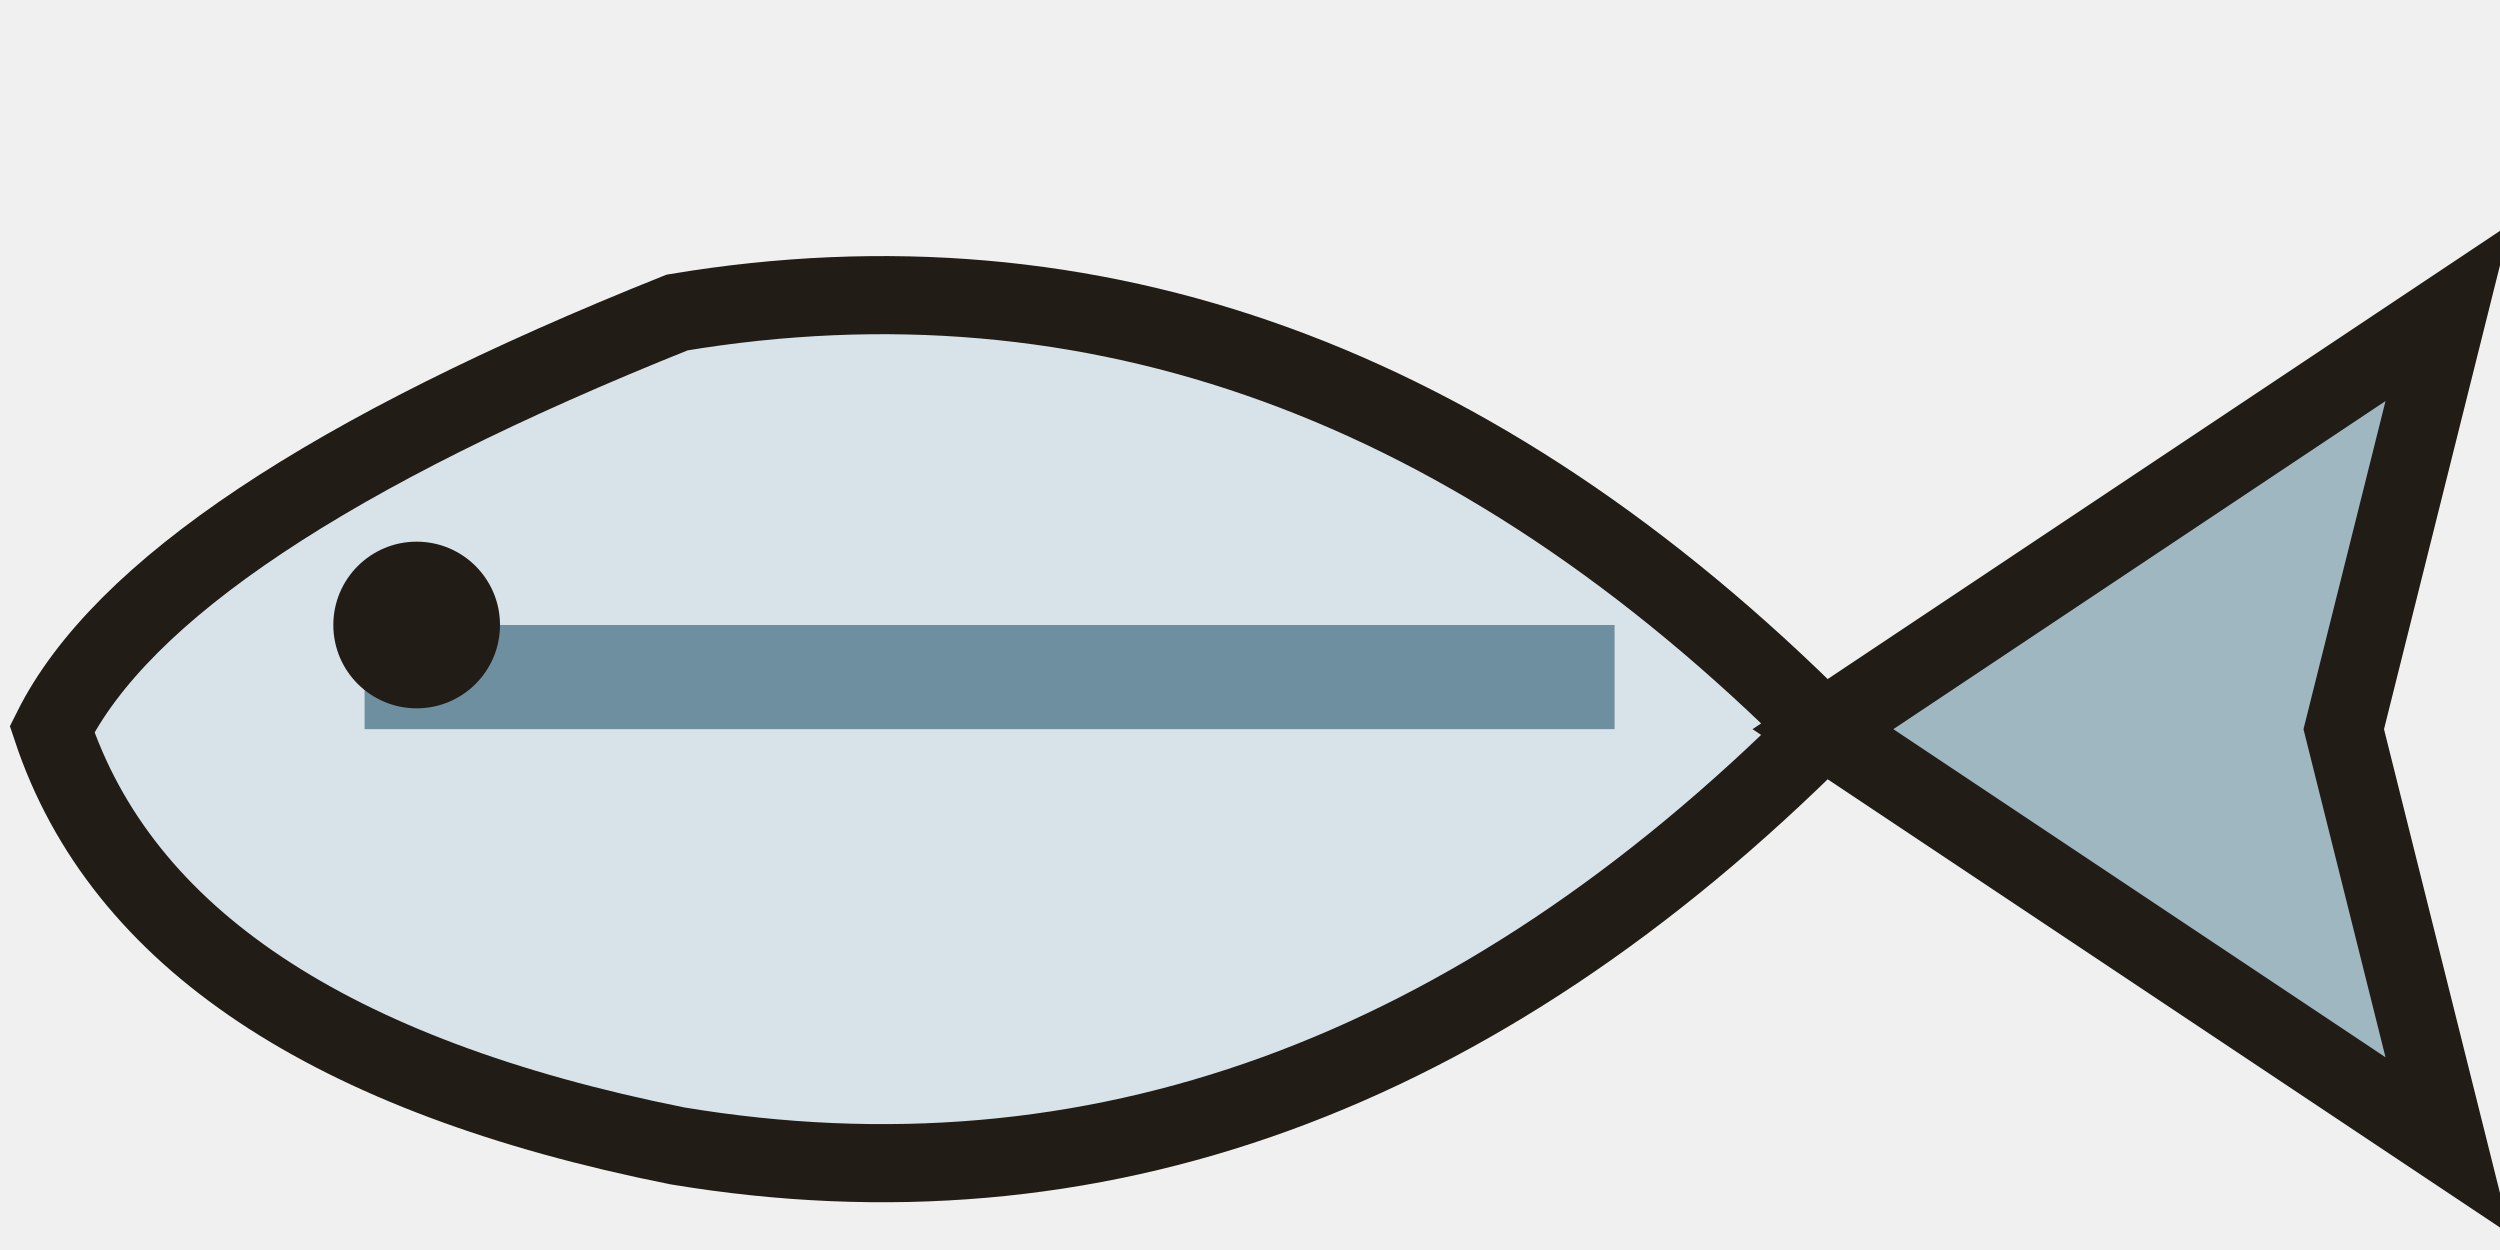
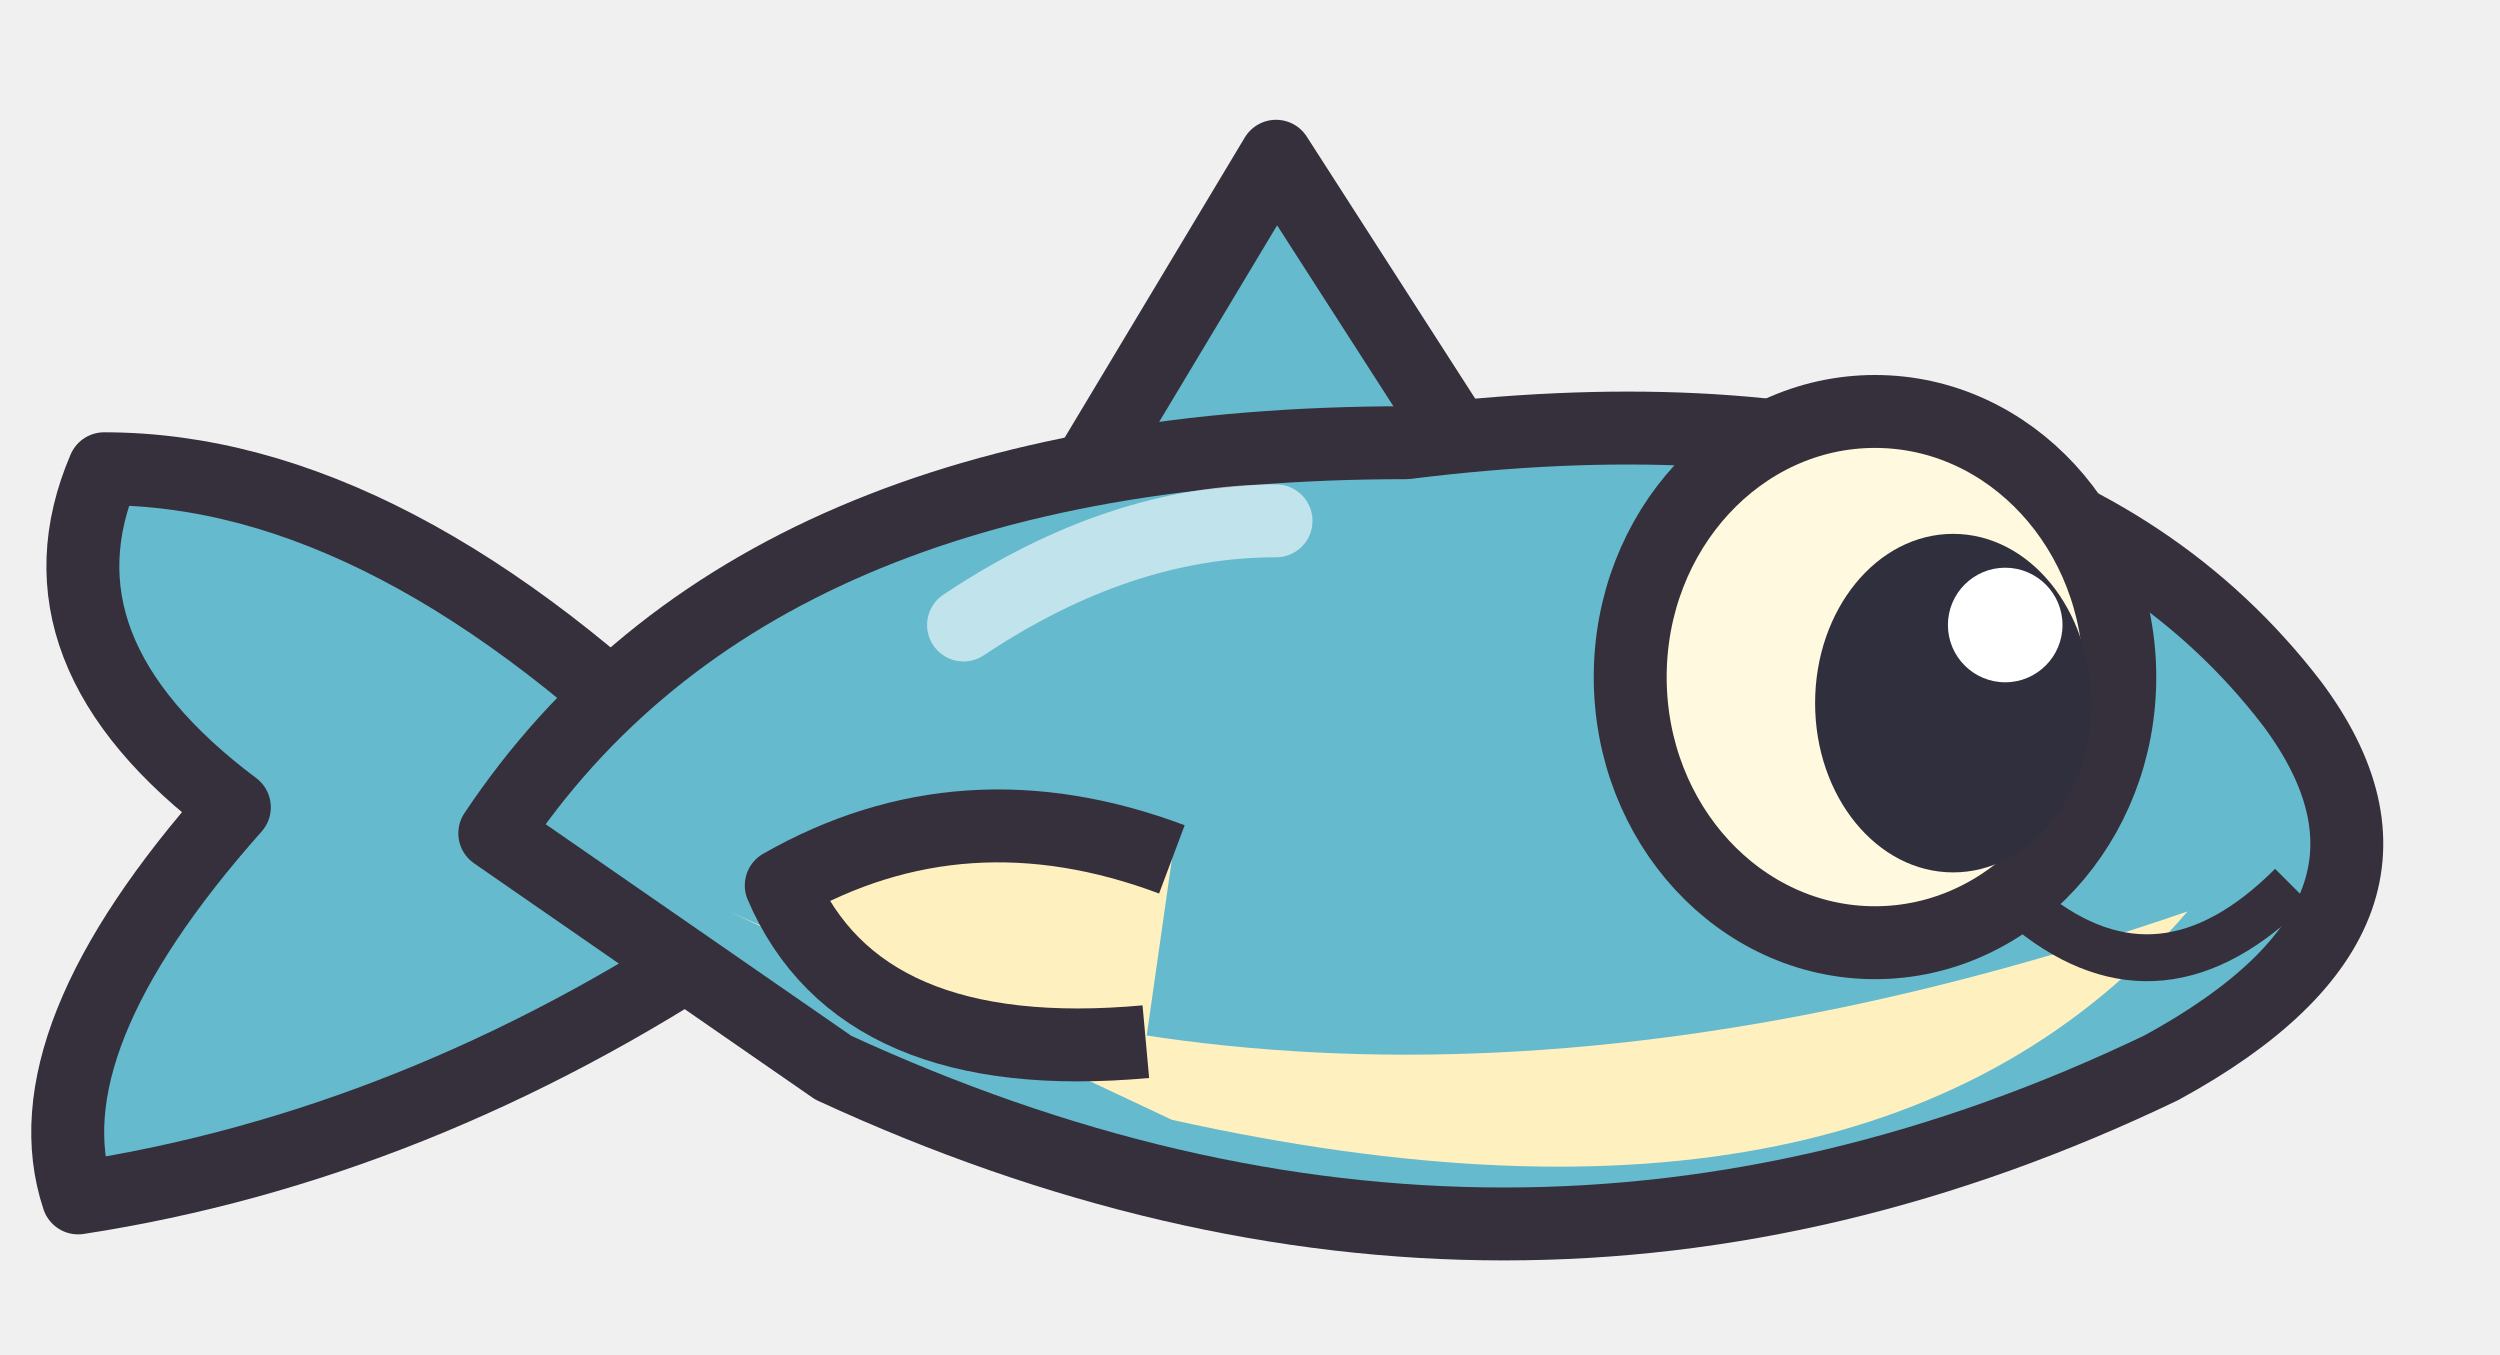
- <svg xmlns="http://www.w3.org/2000/svg" viewBox="0 0 48 24" width="48" height="24">
-   <g transform="translate(1 2) scale(1)">
-     <path d="M34 12 Q24 2 12 4 Q2 8 0 12 Q2 18 12 20 Q24 22 34 12Z" fill="#D7E3E8" stroke="#211C16" stroke-width="1.5" />
-     <path d="M34 12 L46 4 L44 12 L46 20Z" fill="#9FB7C1" stroke="#211C16" stroke-width="1.5" />
-     <path d="M6 11 H30" stroke="#6E8FA0" stroke-width="2" />
-     <circle cx="7" cy="10" r="1.6" fill="#211C16" />
+ <svg xmlns="http://www.w3.org/2000/svg" viewBox="0 0 96 52">
+   <g transform="translate(0 0) scale(1)">
+     <g stroke="#35303b" stroke-width="2.8" stroke-linejoin="round">
+       <path d="M27 30Q15 18 4 18Q1 25 9 31Q1 40 3 46Q16 44 28 36Z" fill="#65bace" />
+       <path d="M40 21 49 6 58 20" fill="#65bace" />
+       <path d="M19 32Q29 17 54 17Q78 14 88 27Q94 35 83 41Q58 53 32 41Z" fill="#65bace" />
+       <path d="M28 35Q52 46 84 35Q72 49 45 43Z" fill="#fff1bf" stroke="none" />
+       <path d="M45 33q-8-3-15 1 3 7 14 6" fill="#fff1bf" />
+       <ellipse cx="72" cy="26" rx="9.4" ry="10.2" fill="#fff9df" />
+       <ellipse cx="75" cy="27" rx="5.3" ry="6.5" fill="#302f3d" stroke="none" />
+       <circle cx="77" cy="24" r="2.2" fill="white" stroke="none" />
+       <path d="M78 35q5 4 10-1" fill="none" stroke-width="1.8" />
+       <path d="M37 24q6-4 12-4" stroke="#fff" opacity=".6" fill="none" stroke-linecap="round" />
+     </g>
  </g>
</svg>
